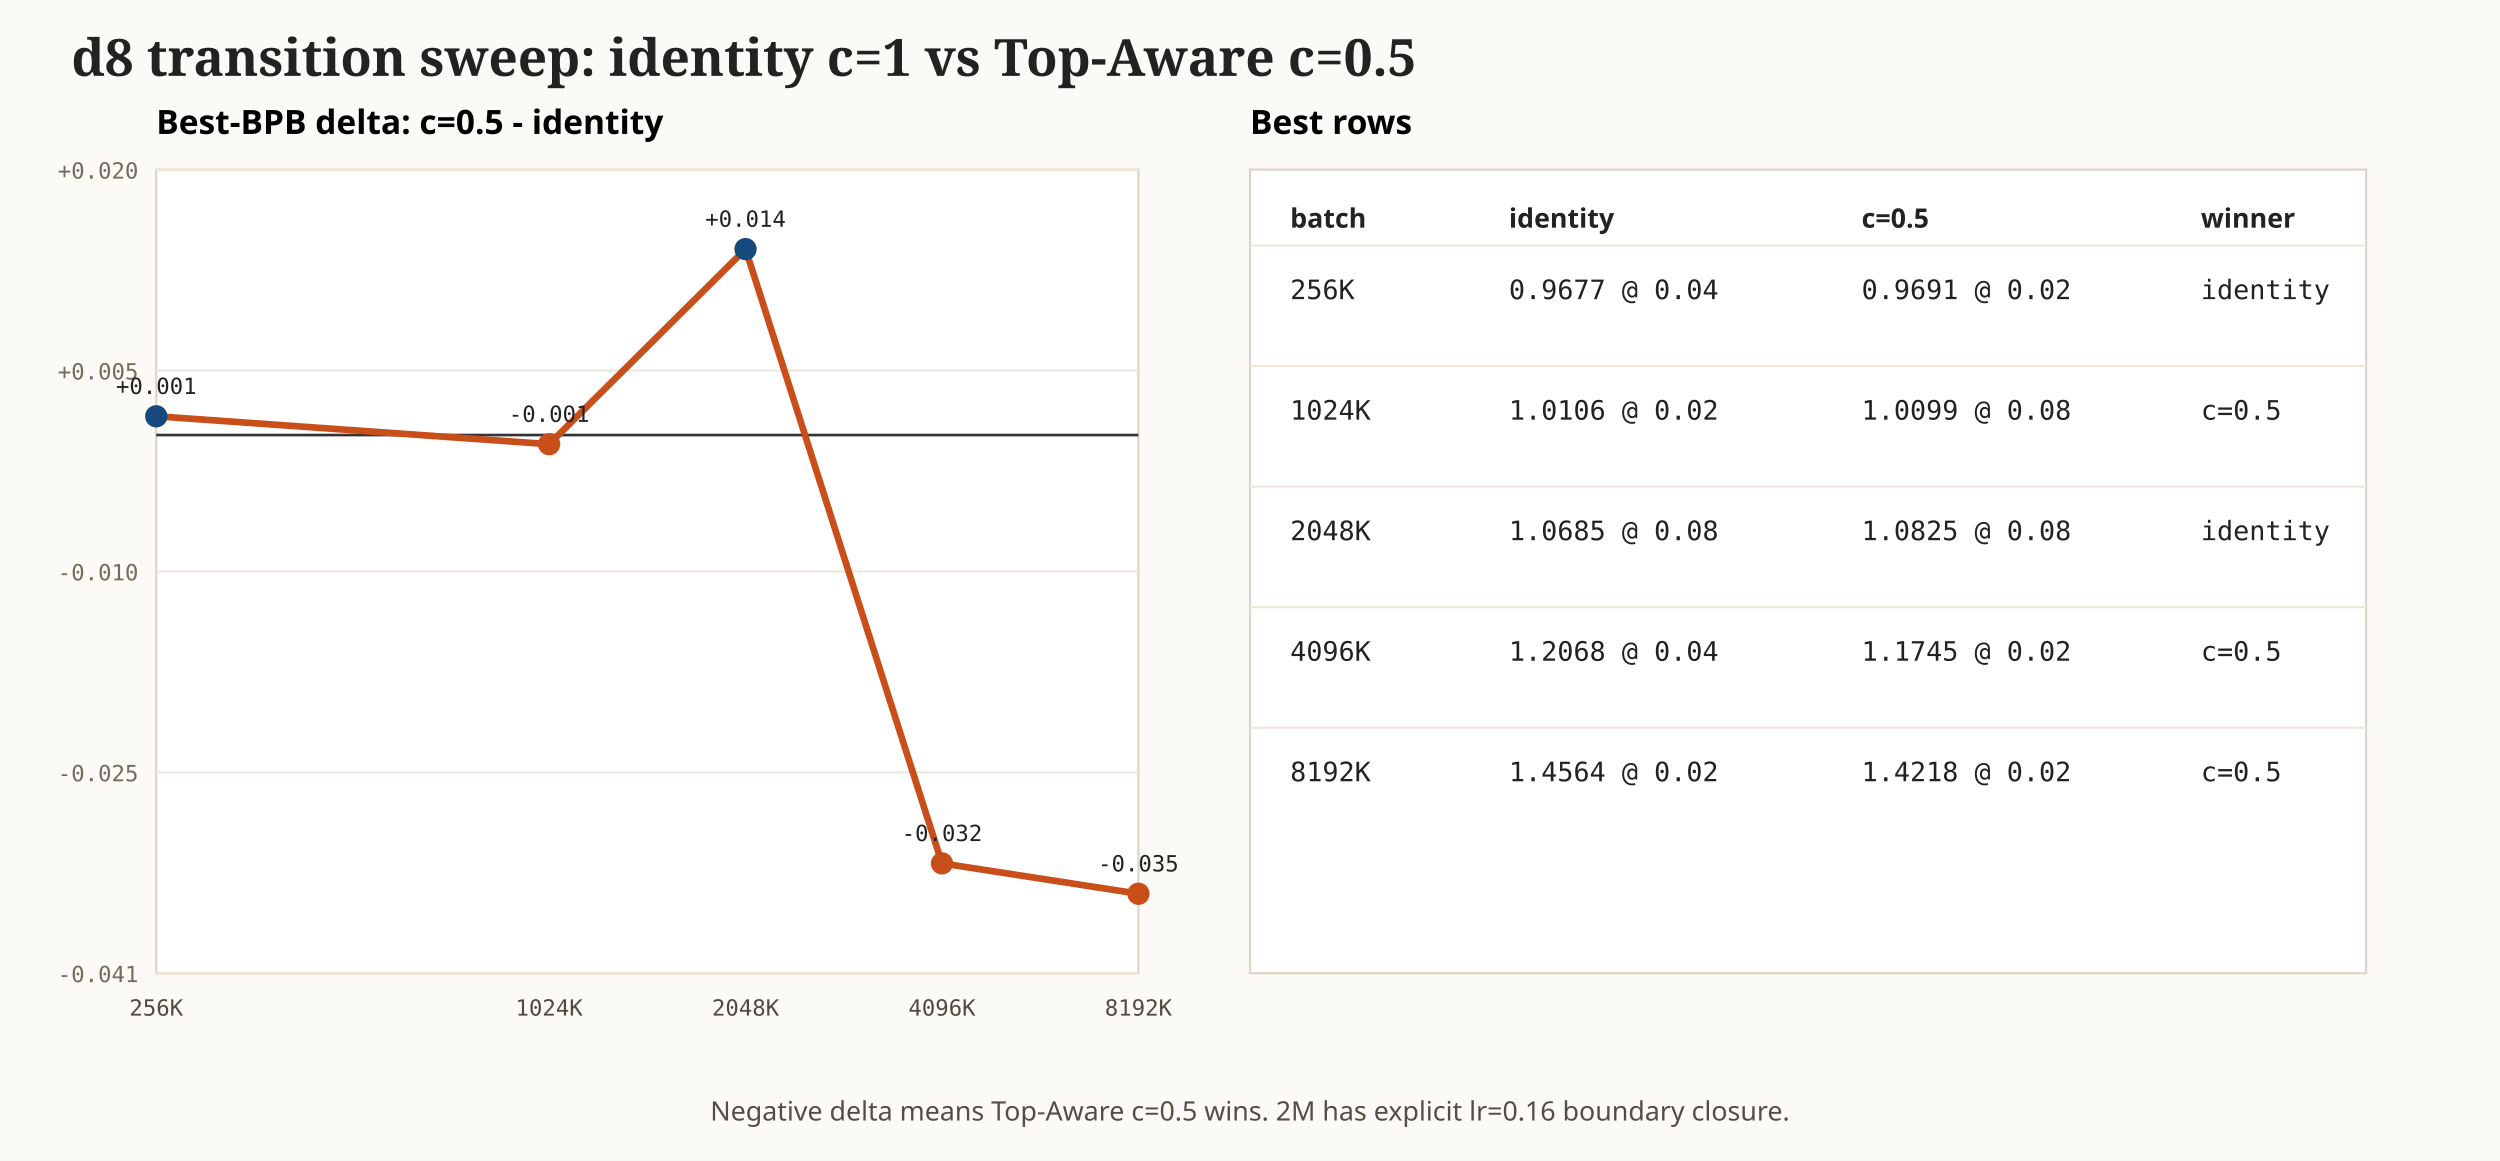
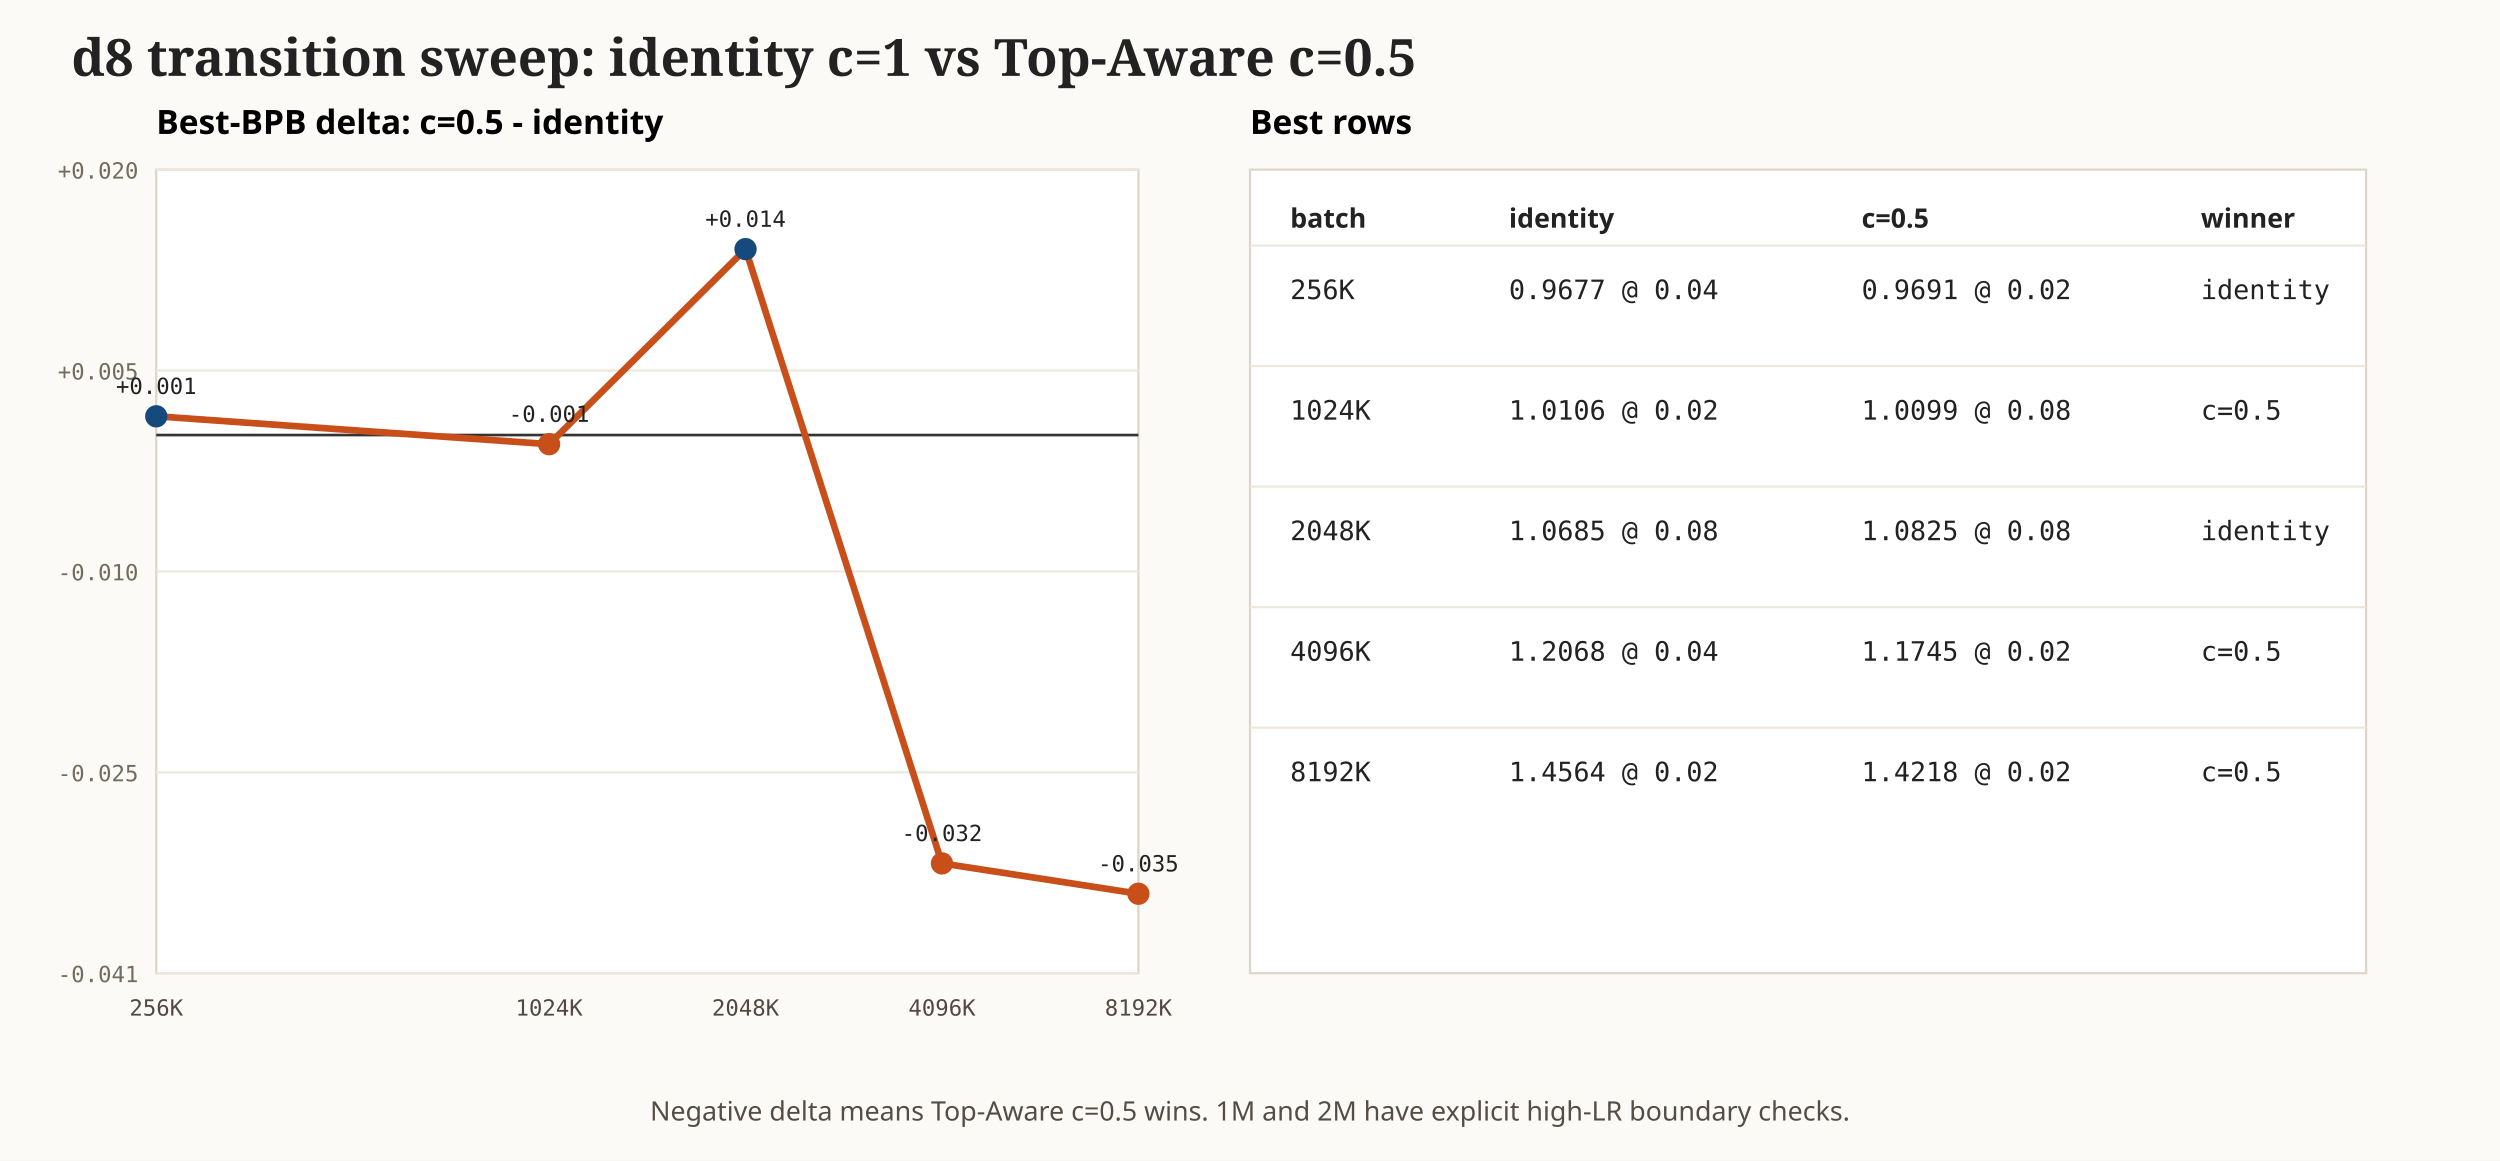
<svg xmlns="http://www.w3.org/2000/svg" width="1120" height="520" viewBox="0 0 1120 520">
  <rect width="100%" height="100%" fill="#fbfaf7" />
  <text x="32" y="34" font-family="serif" font-size="23" font-weight="700" fill="#222">d8 transition sweep: identity c=1 vs Top-Aware c=0.5</text>
  <rect x="70" y="76" width="440" height="360" fill="#fff" stroke="#ddd6c8" />
  <text x="70" y="60" font-family="sans-serif" font-size="15" font-weight="700">Best-BPB delta: c=0.5 - identity</text>
  <line x1="70" y1="194.9" x2="510" y2="194.9" stroke="#333" stroke-width="1.2" />
  <line x1="70" y1="76.0" x2="510" y2="76.0" stroke="#eee8dc" />
  <text x="62" y="80.0" text-anchor="end" font-family="monospace" font-size="10" fill="#746b5d">+0.020</text>
  <line x1="70" y1="166.0" x2="510" y2="166.0" stroke="#eee8dc" />
  <text x="62" y="170.0" text-anchor="end" font-family="monospace" font-size="10" fill="#746b5d">+0.005</text>
  <line x1="70" y1="256.0" x2="510" y2="256.0" stroke="#eee8dc" />
  <text x="62" y="260.0" text-anchor="end" font-family="monospace" font-size="10" fill="#746b5d">-0.010</text>
  <line x1="70" y1="346.0" x2="510" y2="346.0" stroke="#eee8dc" />
  <text x="62" y="350.0" text-anchor="end" font-family="monospace" font-size="10" fill="#746b5d">-0.025</text>
  <line x1="70" y1="436.0" x2="510" y2="436.0" stroke="#eee8dc" />
  <text x="62" y="440.0" text-anchor="end" font-family="monospace" font-size="10" fill="#746b5d">-0.041</text>
  <polyline points="70.0,186.5 246.0,199.0 334.0,111.6 422.0,386.8 510.0,400.4" fill="none" stroke="#c94f1a" stroke-width="3" />
  <circle cx="70.0" cy="186.5" r="5" fill="#174a7c" />
  <text x="70.0" y="176.5" text-anchor="middle" font-family="monospace" font-size="10" fill="#222">+0.001</text>
  <text x="70.0" y="455.0" text-anchor="middle" font-family="monospace" font-size="10" fill="#514941">256K</text>
  <circle cx="246.0" cy="199.0" r="5" fill="#c94f1a" />
  <text x="246.0" y="189.0" text-anchor="middle" font-family="monospace" font-size="10" fill="#222">-0.001</text>
  <text x="246.0" y="455.0" text-anchor="middle" font-family="monospace" font-size="10" fill="#514941">1024K</text>
  <circle cx="334.0" cy="111.6" r="5" fill="#174a7c" />
  <text x="334.0" y="101.6" text-anchor="middle" font-family="monospace" font-size="10" fill="#222">+0.014</text>
  <text x="334.0" y="455.0" text-anchor="middle" font-family="monospace" font-size="10" fill="#514941">2048K</text>
  <circle cx="422.0" cy="386.8" r="5" fill="#c94f1a" />
  <text x="422.0" y="376.8" text-anchor="middle" font-family="monospace" font-size="10" fill="#222">-0.032</text>
  <text x="422.0" y="455.0" text-anchor="middle" font-family="monospace" font-size="10" fill="#514941">4096K</text>
  <circle cx="510.0" cy="400.4" r="5" fill="#c94f1a" />
  <text x="510.0" y="390.4" text-anchor="middle" font-family="monospace" font-size="10" fill="#222">-0.035</text>
  <text x="510.0" y="455.0" text-anchor="middle" font-family="monospace" font-size="10" fill="#514941">8192K</text>
  <text x="560" y="60" font-family="sans-serif" font-size="15" font-weight="700">Best rows</text>
  <rect x="560" y="76" width="500" height="360" fill="#fff" stroke="#ddd6c8" />
  <text x="578" y="102" font-family="sans-serif" font-size="12" font-weight="700" fill="#222">batch</text>
  <text x="676" y="102" font-family="sans-serif" font-size="12" font-weight="700" fill="#222">identity</text>
  <text x="834" y="102" font-family="sans-serif" font-size="12" font-weight="700" fill="#222">c=0.5</text>
  <text x="986" y="102" font-family="sans-serif" font-size="12" font-weight="700" fill="#222">winner</text>
  <line x1="560" y1="110" x2="1060" y2="110" stroke="#eee8dc" />
  <text x="578" y="134" font-family="monospace" font-size="12" fill="#222">256K</text>
  <text x="676" y="134" font-family="monospace" font-size="12" fill="#222">0.9677 @ 0.04</text>
  <text x="834" y="134" font-family="monospace" font-size="12" fill="#222">0.9691 @ 0.02</text>
  <text x="986" y="134" font-family="monospace" font-size="12" fill="#222">identity</text>
  <line x1="560" y1="164" x2="1060" y2="164" stroke="#eee8dc" />
  <text x="578" y="188" font-family="monospace" font-size="12" fill="#222">1024K</text>
  <text x="676" y="188" font-family="monospace" font-size="12" fill="#222">1.0106 @ 0.02</text>
  <text x="834" y="188" font-family="monospace" font-size="12" fill="#222">1.0099 @ 0.08</text>
  <text x="986" y="188" font-family="monospace" font-size="12" fill="#222">c=0.5</text>
  <line x1="560" y1="218" x2="1060" y2="218" stroke="#eee8dc" />
  <text x="578" y="242" font-family="monospace" font-size="12" fill="#222">2048K</text>
  <text x="676" y="242" font-family="monospace" font-size="12" fill="#222">1.0685 @ 0.08</text>
  <text x="834" y="242" font-family="monospace" font-size="12" fill="#222">1.0825 @ 0.08</text>
  <text x="986" y="242" font-family="monospace" font-size="12" fill="#222">identity</text>
  <line x1="560" y1="272" x2="1060" y2="272" stroke="#eee8dc" />
  <text x="578" y="296" font-family="monospace" font-size="12" fill="#222">4096K</text>
  <text x="676" y="296" font-family="monospace" font-size="12" fill="#222">1.2068 @ 0.04</text>
  <text x="834" y="296" font-family="monospace" font-size="12" fill="#222">1.1745 @ 0.02</text>
  <text x="986" y="296" font-family="monospace" font-size="12" fill="#222">c=0.5</text>
  <line x1="560" y1="326" x2="1060" y2="326" stroke="#eee8dc" />
  <text x="578" y="350" font-family="monospace" font-size="12" fill="#222">8192K</text>
  <text x="676" y="350" font-family="monospace" font-size="12" fill="#222">1.4564 @ 0.02</text>
  <text x="834" y="350" font-family="monospace" font-size="12" fill="#222">1.4218 @ 0.02</text>
  <text x="986" y="350" font-family="monospace" font-size="12" fill="#222">c=0.5</text>
-   <text x="560.0" y="502" text-anchor="middle" font-family="sans-serif" font-size="12" fill="#554d44">Negative delta means Top-Aware c=0.5 wins. 2M has explicit lr=0.16 boundary closure.</text>
+   <text x="560.0" y="502" text-anchor="middle" font-family="sans-serif" font-size="12" fill="#554d44">Negative delta means Top-Aware c=0.5 wins. 1M and 2M have explicit high-LR boundary checks.</text>
</svg>
